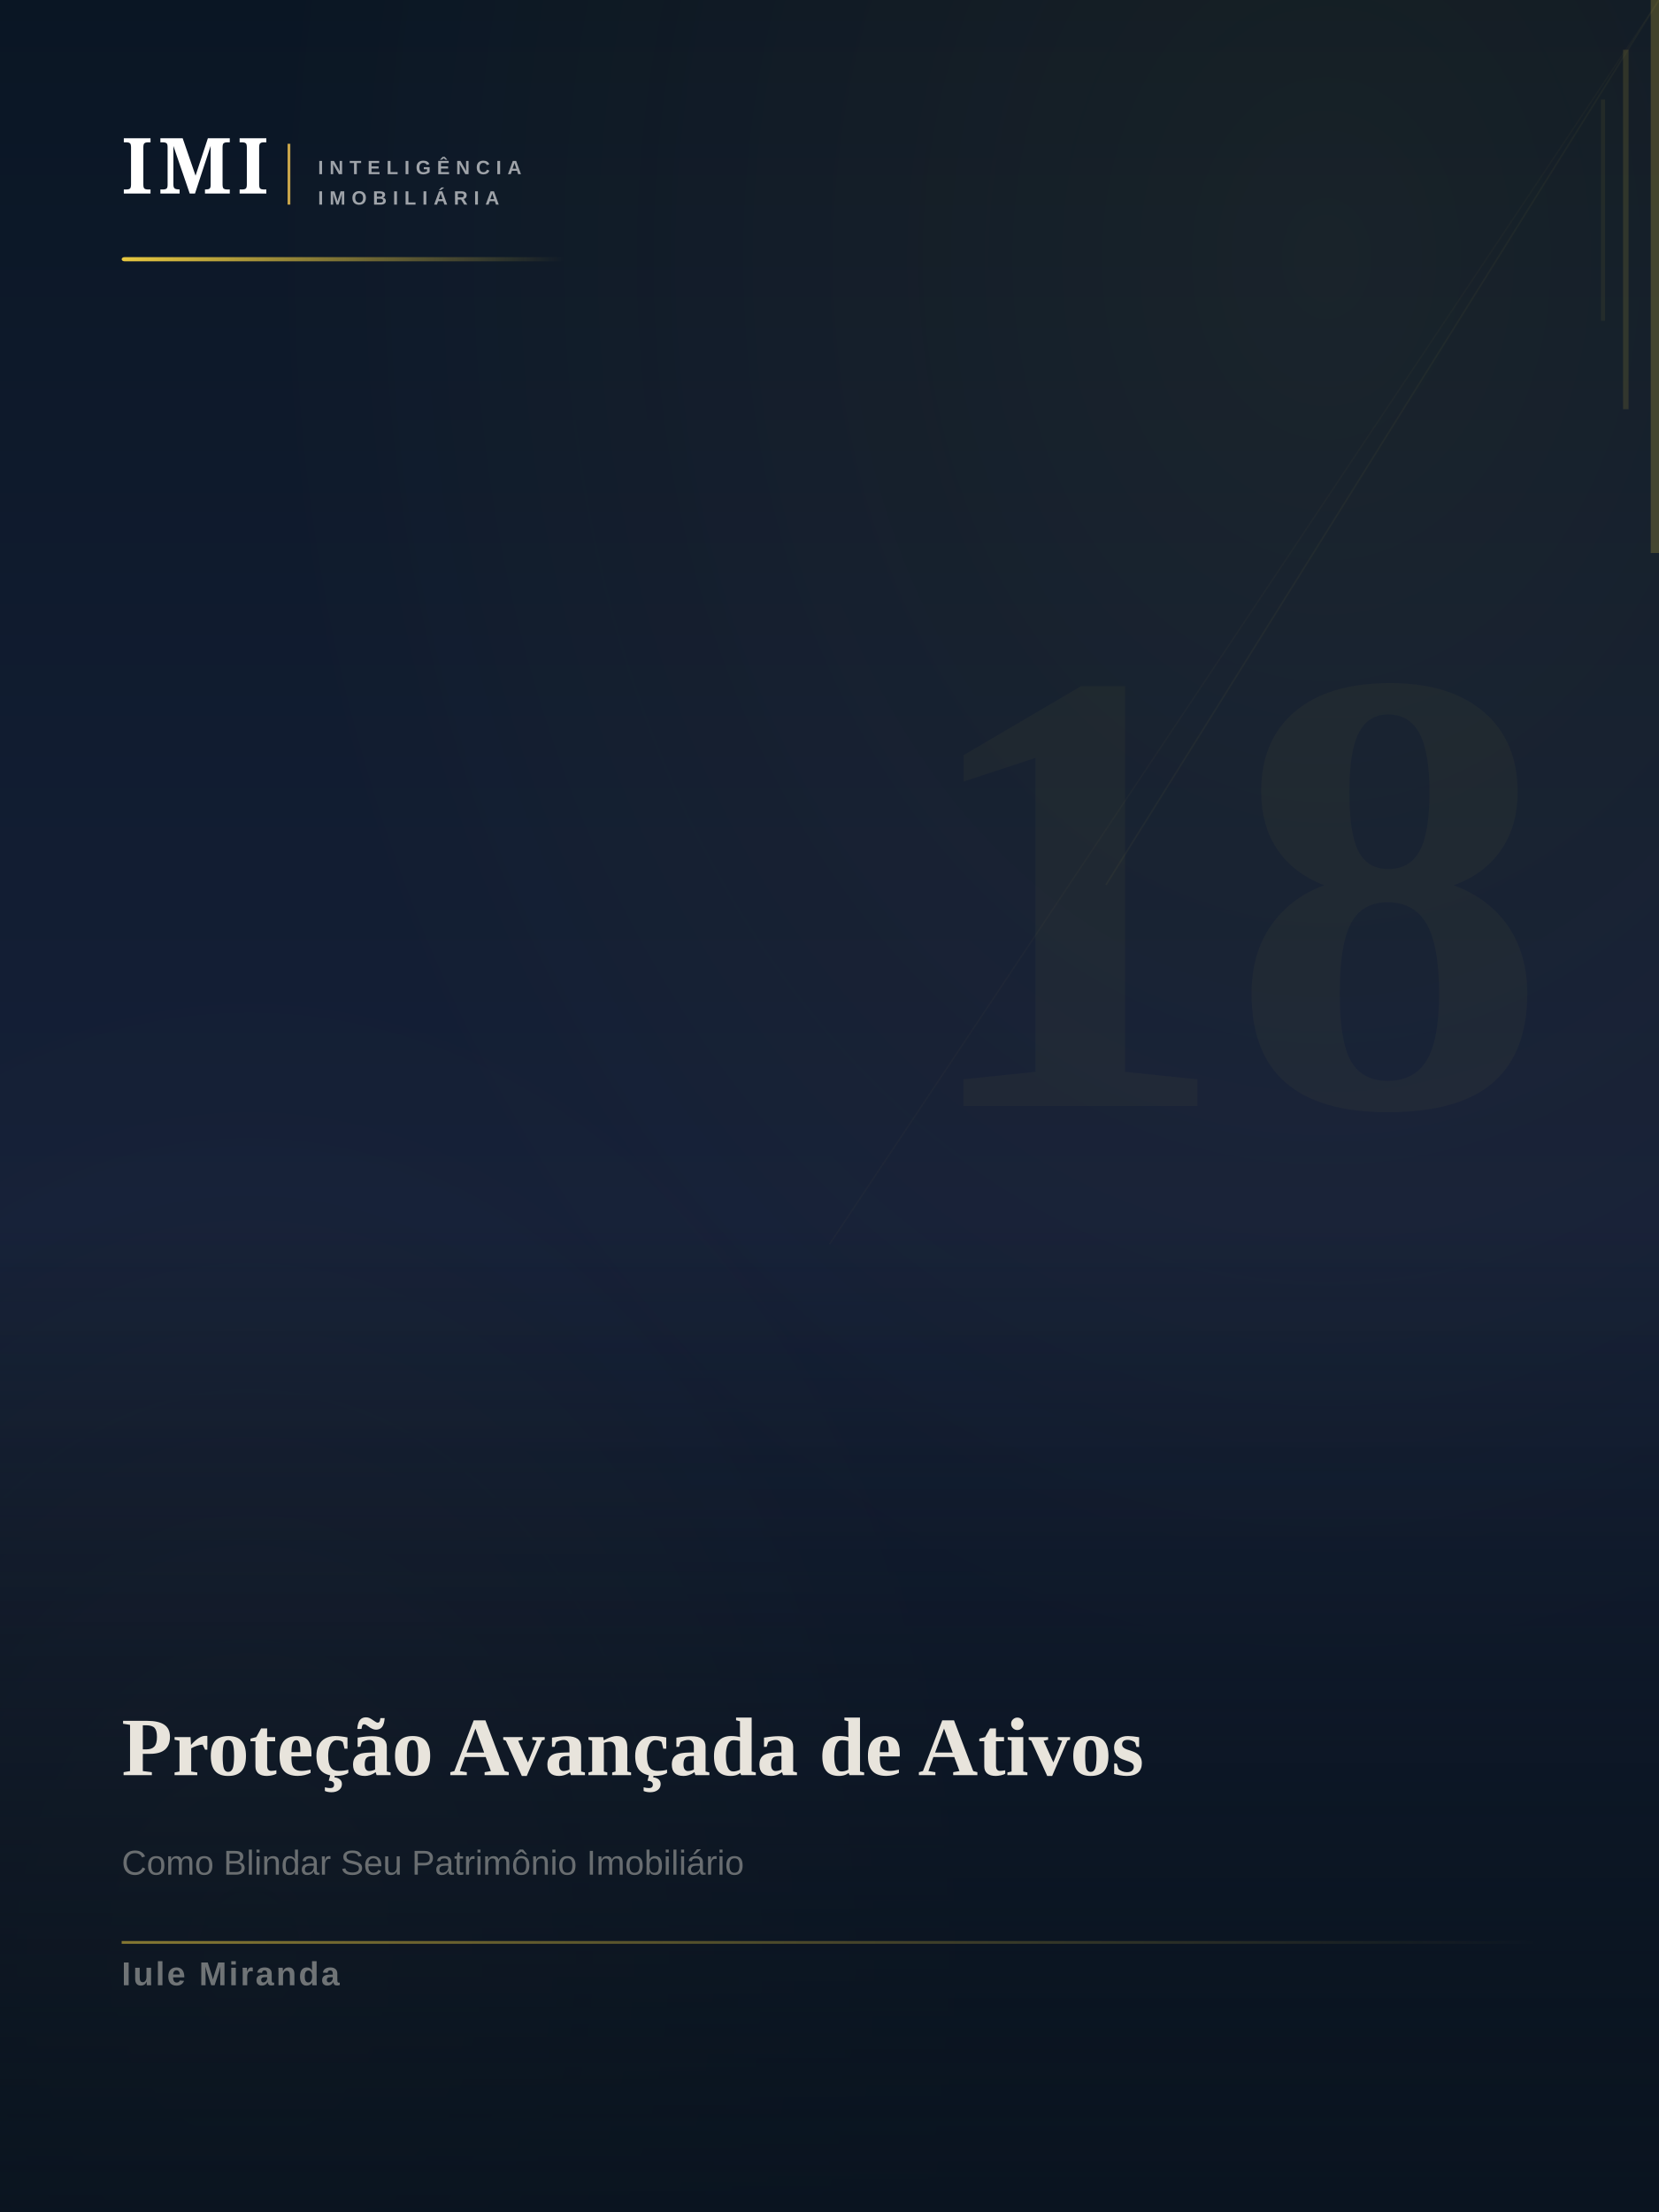
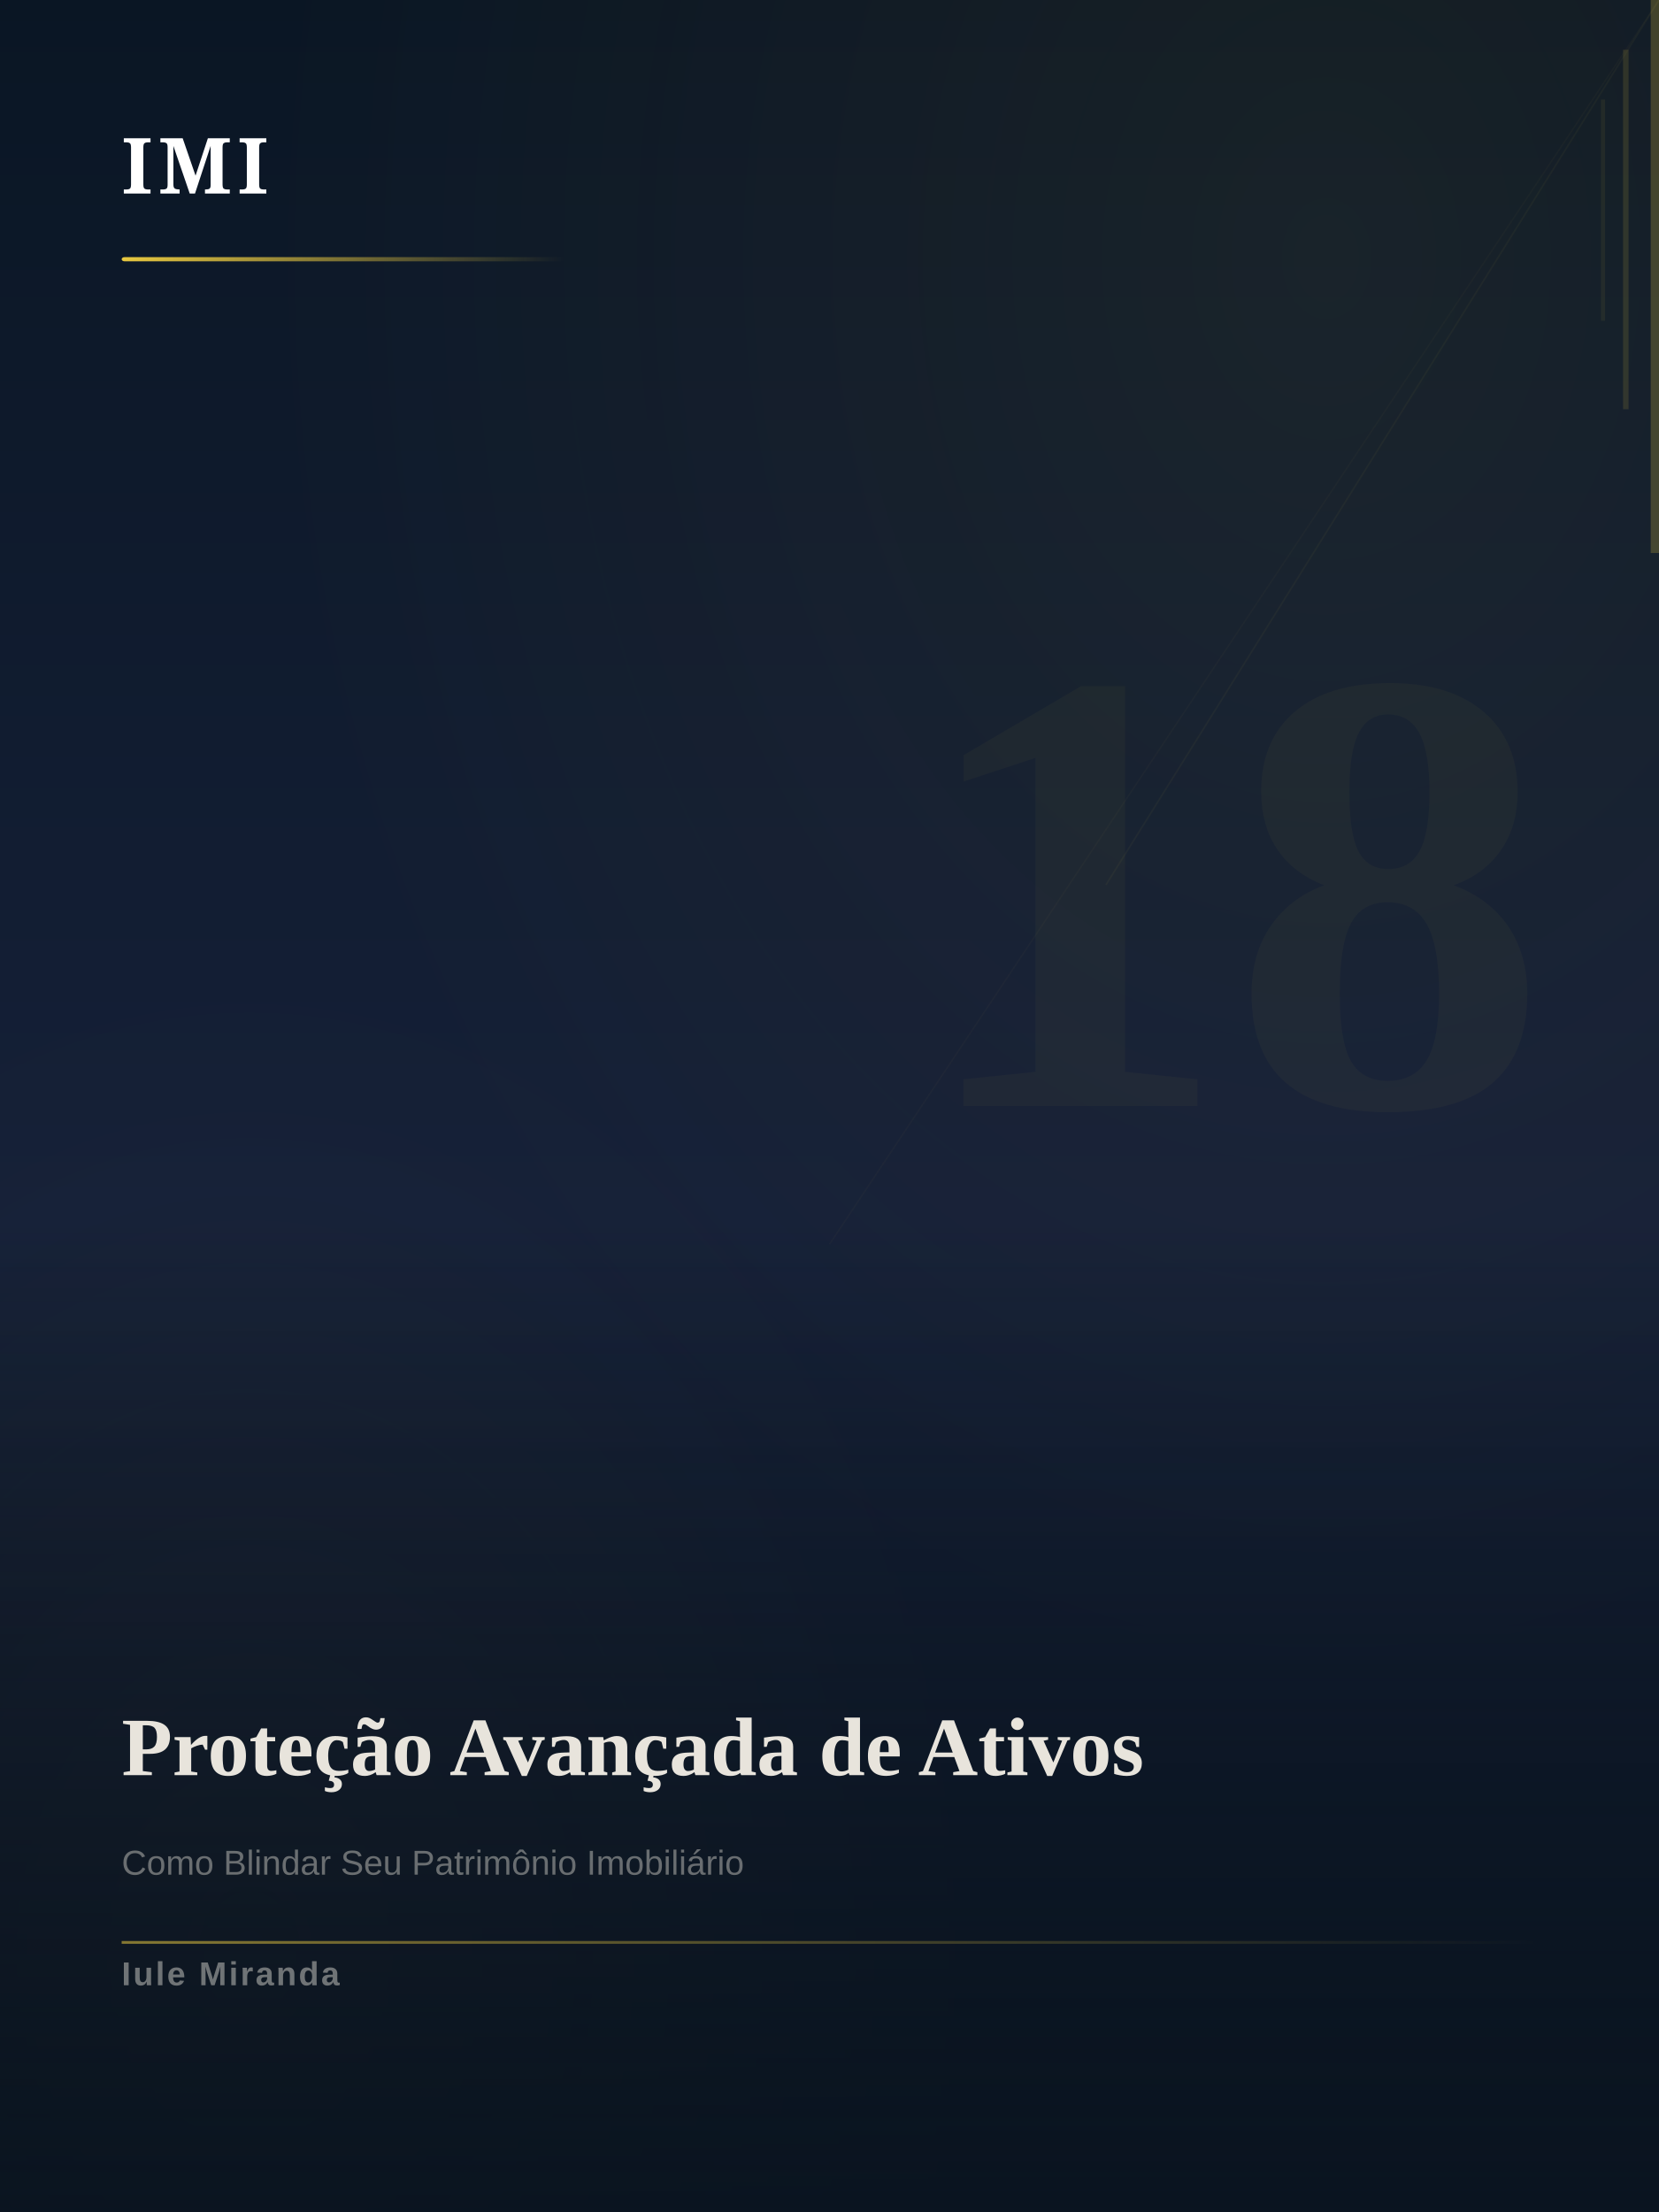
<svg xmlns="http://www.w3.org/2000/svg" width="600" height="800" viewBox="0 0 600 800">
  <defs>
    <linearGradient id="bg_livro_18_protecao_avancada_de_ativos" x1="0" y1="0" x2="0" y2="1">
      <stop offset="0%" stop-color="#0A1624" />
      <stop offset="55%" stop-color="#152038" />
      <stop offset="100%" stop-color="#0A1420" />
    </linearGradient>
    <linearGradient id="acc_livro_18_protecao_avancada_de_ativos" x1="0" y1="0" x2="1" y2="0">
      <stop offset="0%" stop-color="#E8C840" />
      <stop offset="100%" stop-color="#E8C840" stop-opacity="0" />
    </linearGradient>
    <linearGradient id="fade_livro_18_protecao_avancada_de_ativos" x1="0" y1="0.55" x2="0" y2="1">
      <stop offset="0%" stop-color="#0A1420" stop-opacity="0" />
      <stop offset="100%" stop-color="#0A1420" stop-opacity="0.92" />
    </linearGradient>
    <radialGradient id="glow_livro_18_protecao_avancada_de_ativos" cx="80%" cy="12%" r="65%">
      <stop offset="0%" stop-color="#E8C840" stop-opacity="0.06" />
      <stop offset="100%" stop-color="#E8C840" stop-opacity="0" />
    </radialGradient>
    <radialGradient id="glow2_livro_18_protecao_avancada_de_ativos" cx="15%" cy="88%" r="45%">
      <stop offset="0%" stop-color="#E8C840" stop-opacity="0.04" />
      <stop offset="100%" stop-color="#E8C840" stop-opacity="0" />
    </radialGradient>
  </defs>
  <rect width="600" height="800" fill="url(#bg_livro_18_protecao_avancada_de_ativos)" />
  <rect width="600" height="800" fill="url(#glow_livro_18_protecao_avancada_de_ativos)" />
  <rect width="600" height="800" fill="url(#glow2_livro_18_protecao_avancada_de_ativos)" />
  <rect x="597" y="0" width="3" height="200" fill="#E8C840" opacity="0.22" />
  <rect x="587" y="18" width="2" height="130" fill="#E8C840" opacity="0.13" />
  <rect x="579" y="36" width="1.5" height="80" fill="#E8C840" opacity="0.07" />
  <line x1="600" y1="0" x2="400" y2="320" stroke="#E8C840" stroke-width="0.6" opacity="0.04" />
  <line x1="600" y1="0" x2="300" y2="450" stroke="#E8C840" stroke-width="0.5" opacity="0.03" />
  <text x="560" y="400" font-family="Georgia, 'Times New Roman', serif" font-size="230" font-weight="700" fill="#E8C840" opacity="0.038" text-anchor="end" dominant-baseline="auto">18</text>
  <text x="44" y="70" font-family="'Playfair Display', 'Cormorant Garamond', Georgia, serif" font-size="28" font-weight="700" fill="#FFFFFF" letter-spacing="2" xml:space="preserve">IMI</text>
-   <rect x="104" y="52" width="1" height="22" fill="#C8A44A" />
-   <text x="115" y="63" font-family="'Geist Sans', Arial, Helvetica, sans-serif" font-size="7" font-weight="600" fill="#FFFFFF" fill-opacity="0.60" letter-spacing="2.2" xml:space="preserve">INTELIGÊNCIA</text>
-   <text x="115" y="74" font-family="'Geist Sans', Arial, Helvetica, sans-serif" font-size="7" font-weight="600" fill="#FFFFFF" fill-opacity="0.60" letter-spacing="2.2" xml:space="preserve">IMOBILIÁRIA</text>
  <rect x="44" y="93" width="160" height="1.5" fill="url(#acc_livro_18_protecao_avancada_de_ativos)" rx="1" />
  <rect width="600" height="800" fill="url(#fade_livro_18_protecao_avancada_de_ativos)" />
  <text x="44" y="642" font-family="Georgia, 'Times New Roman', serif" font-size="30" font-weight="700" fill="#E8E4DC" xml:space="preserve">Proteção Avançada de Ativos</text>
  <text x="44" y="678" font-family="Arial, Helvetica, sans-serif" font-size="12.5" fill="#E8E4DC" fill-opacity="0.42" xml:space="preserve">Como Blindar Seu Patrimônio Imobiliário</text>
  <rect x="44" y="702" width="512" height="1" fill="url(#acc_livro_18_protecao_avancada_de_ativos)" opacity="0.55" />
  <text x="44" y="718" font-family="Arial, Helvetica, sans-serif" font-size="12" font-weight="600" fill="#E8E4DC" fill-opacity="0.45" letter-spacing="0.8" xml:space="preserve">Iule Miranda</text>
</svg>
